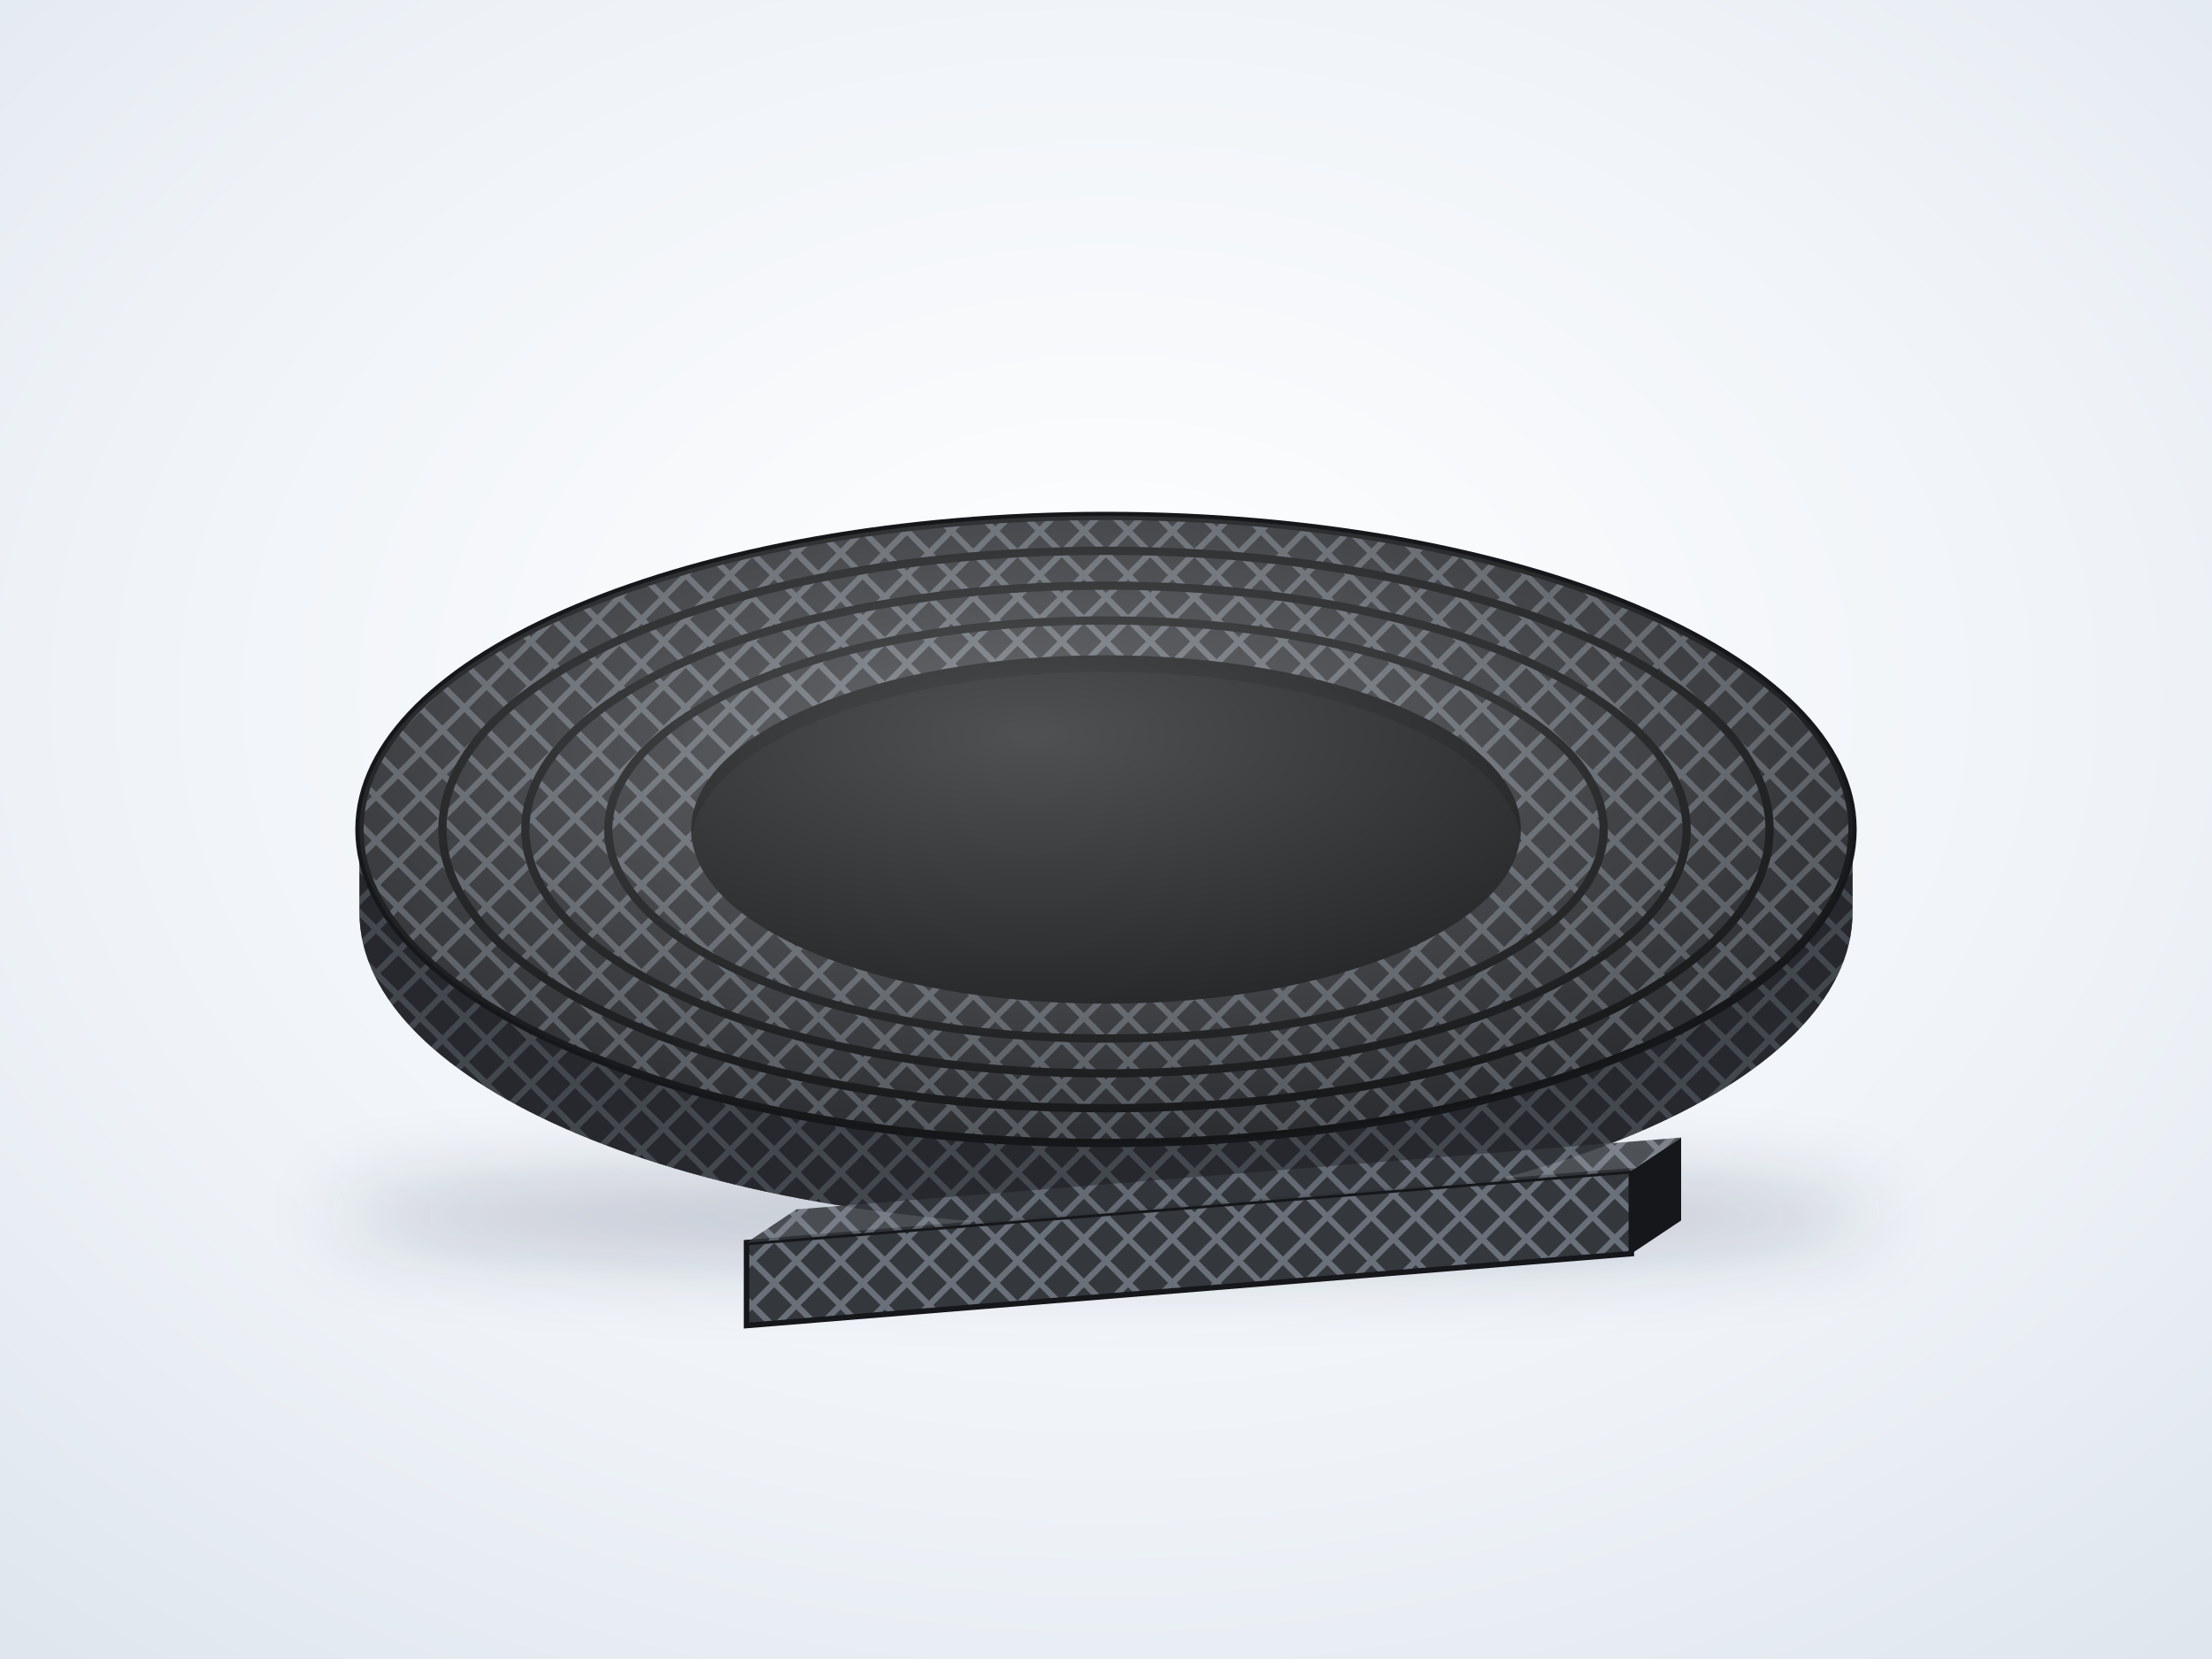
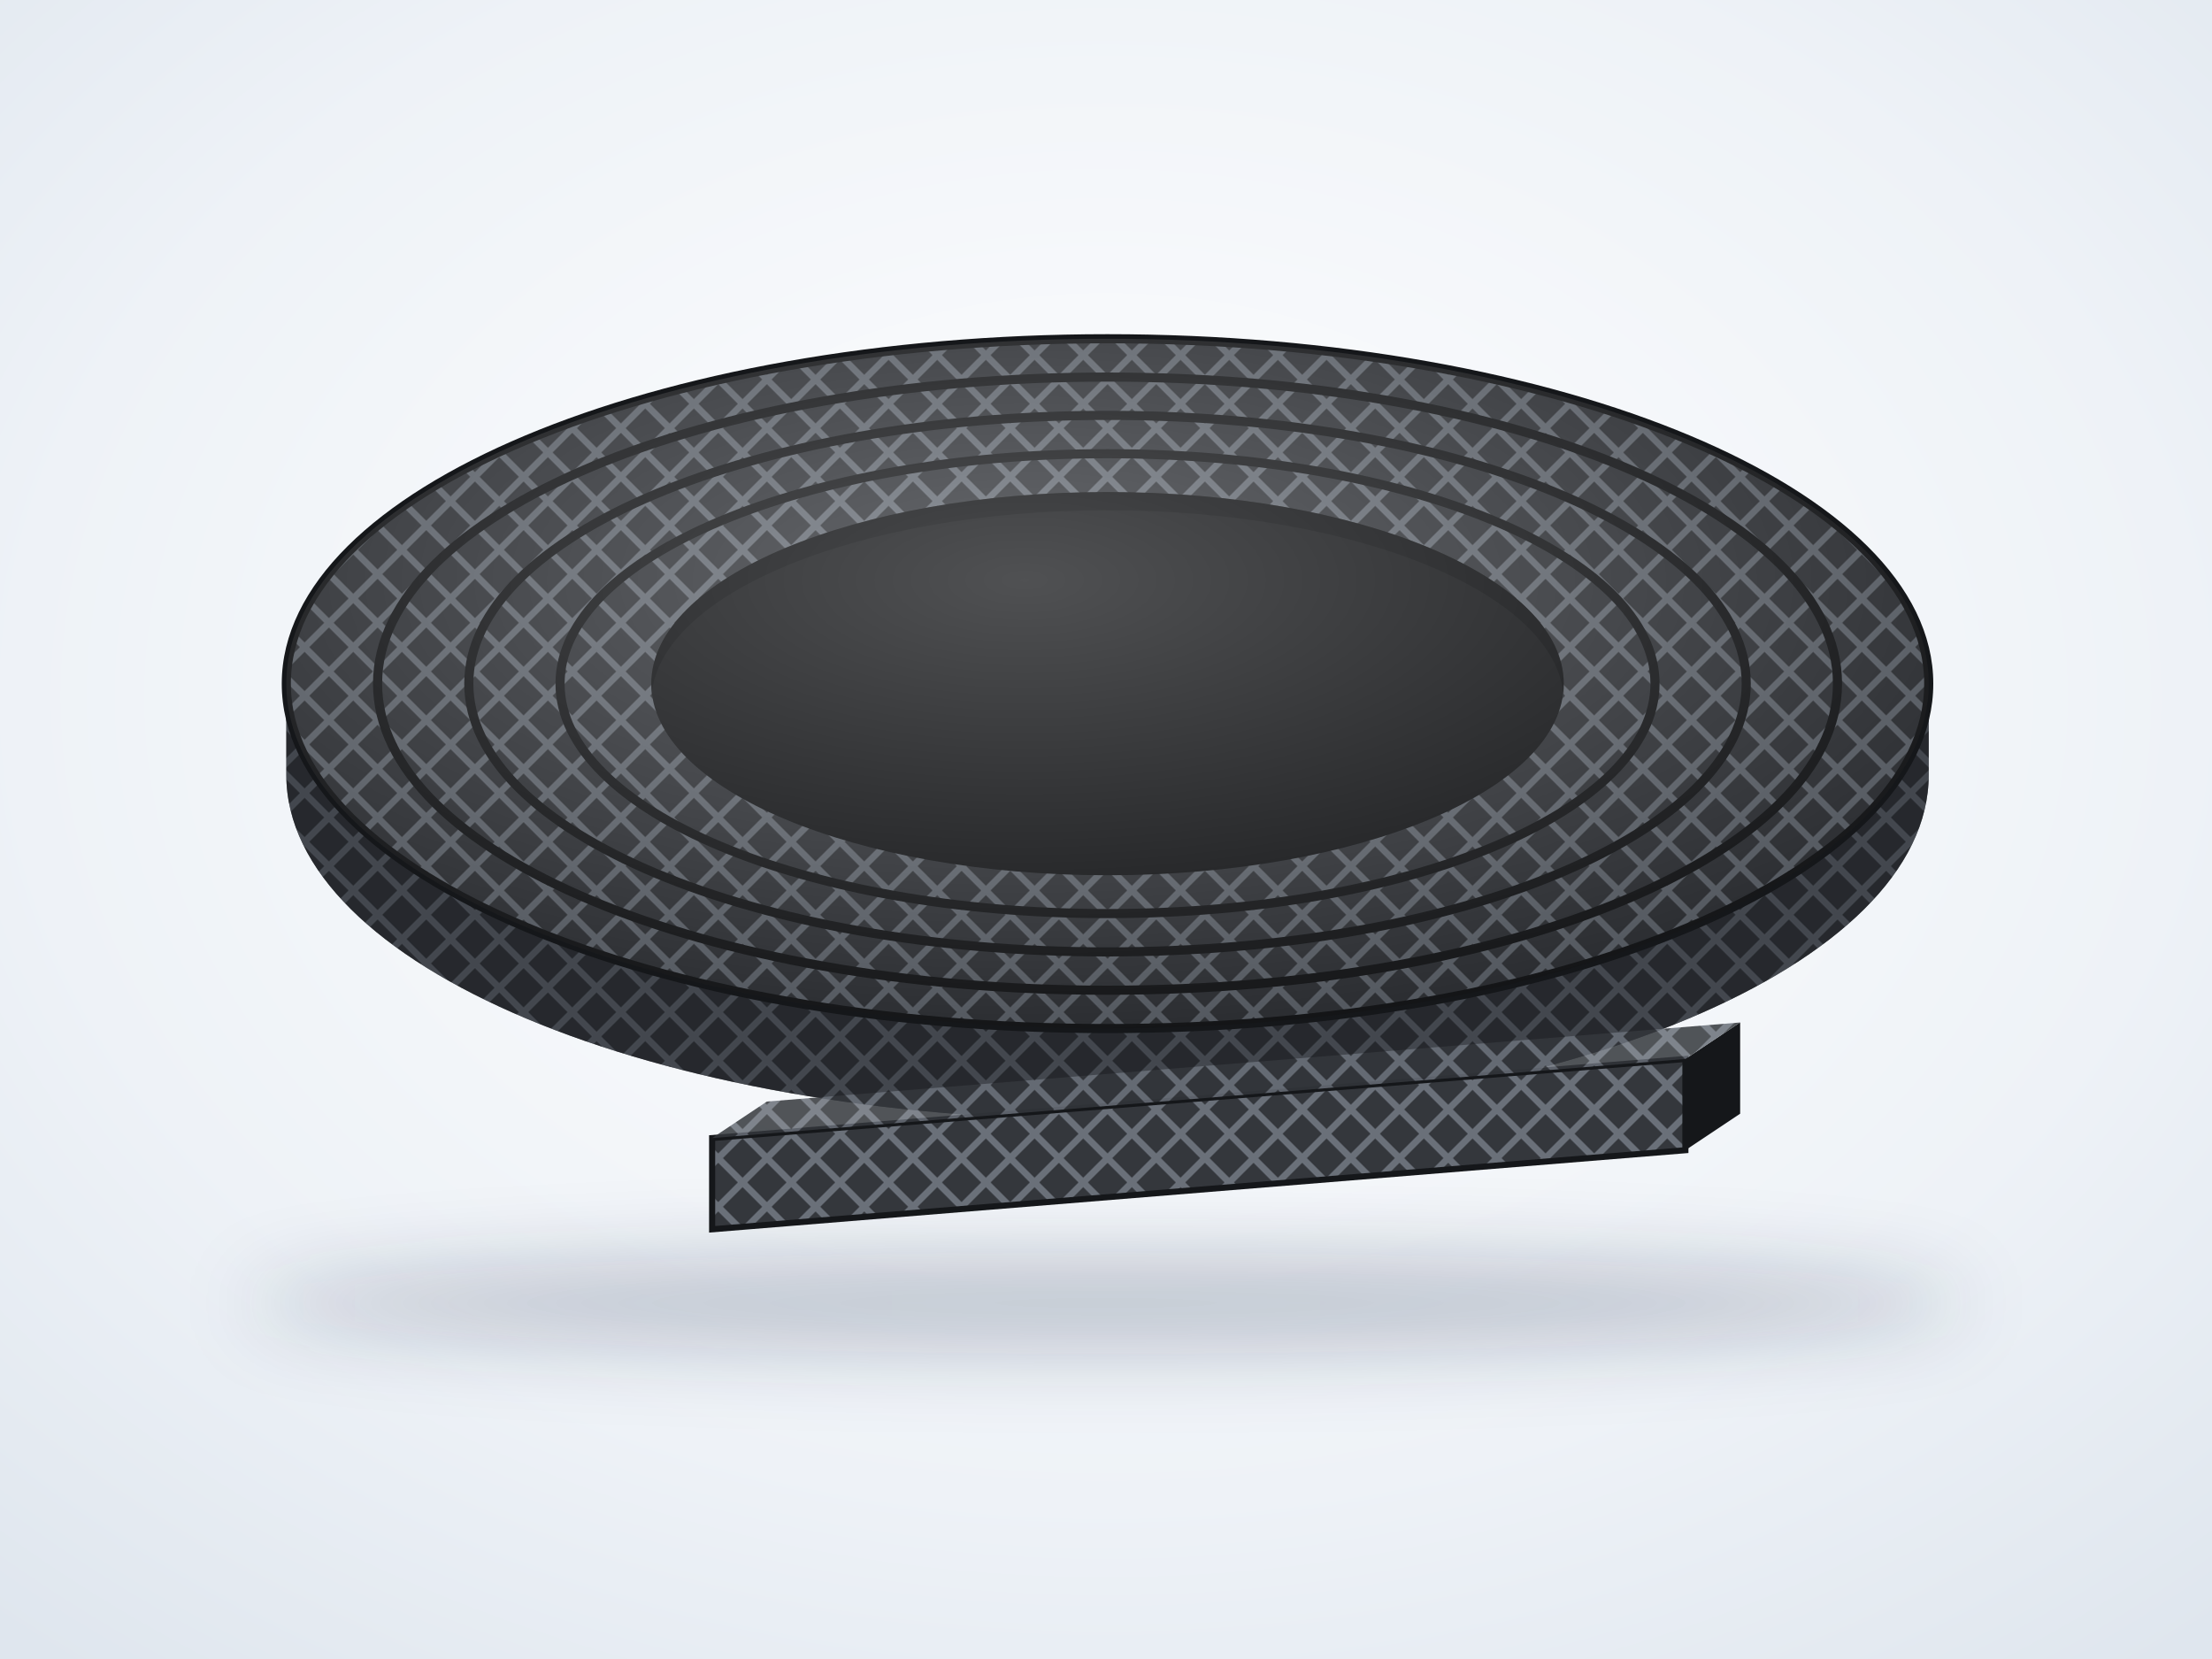
<svg xmlns="http://www.w3.org/2000/svg" viewBox="0 0 800 600" width="800" height="600">
  <defs>
    <radialGradient id="bg" cx="50%" cy="42%" r="75%">
      <stop offset="0%" stop-color="#ffffff" />
      <stop offset="65%" stop-color="#eef2f7" />
      <stop offset="100%" stop-color="#dfe6ee" />
    </radialGradient>
    <filter id="blur" x="-20%" y="-200%" width="140%" height="500%">
      <feGaussianBlur stdDeviation="14" />
    </filter>
    <filter id="soft" x="-10%" y="-10%" width="120%" height="120%">
      <feGaussianBlur stdDeviation="1.2" />
    </filter>
    <linearGradient id="steel-b" x1="0" y1="0" x2="0" y2="1">
      <stop offset="0%" stop-color="#6f7a86" />
      <stop offset="20%" stop-color="#c9d1da" />
      <stop offset="40%" stop-color="#f7f9fb" />
      <stop offset="60%" stop-color="#d4dbe3" />
      <stop offset="80%" stop-color="#9aa5b1" />
      <stop offset="100%" stop-color="#5b6570" />
    </linearGradient>
    <linearGradient id="steel-f" x1="0" y1="0" x2="1" y2="1">
      <stop offset="0%" stop-color="#f3f6f9" />
      <stop offset="50%" stop-color="#c5cdd6" />
      <stop offset="100%" stop-color="#8e99a5" />
    </linearGradient>
    <linearGradient id="steel-h" x1="0" y1="0" x2="1" y2="0">
      <stop offset="0%" stop-color="#6f7a86" />
      <stop offset="20%" stop-color="#c9d1da" />
      <stop offset="40%" stop-color="#f7f9fb" />
      <stop offset="60%" stop-color="#d4dbe3" />
      <stop offset="80%" stop-color="#9aa5b1" />
      <stop offset="100%" stop-color="#5b6570" />
    </linearGradient>
    <linearGradient id="steelDark-b" x1="0" y1="0" x2="0" y2="1">
      <stop offset="0%" stop-color="#4f5863" />
      <stop offset="20%" stop-color="#99a3ae" />
      <stop offset="40%" stop-color="#d7dde3" />
      <stop offset="60%" stop-color="#aab3bd" />
      <stop offset="80%" stop-color="#6f7984" />
      <stop offset="100%" stop-color="#3d454e" />
    </linearGradient>
    <linearGradient id="steelDark-f" x1="0" y1="0" x2="1" y2="1">
      <stop offset="0%" stop-color="#d9dfe5" />
      <stop offset="50%" stop-color="#a3adb8" />
      <stop offset="100%" stop-color="#6b7581" />
    </linearGradient>
    <linearGradient id="steelDark-h" x1="0" y1="0" x2="1" y2="0">
      <stop offset="0%" stop-color="#4f5863" />
      <stop offset="20%" stop-color="#99a3ae" />
      <stop offset="40%" stop-color="#d7dde3" />
      <stop offset="60%" stop-color="#aab3bd" />
      <stop offset="80%" stop-color="#6f7984" />
      <stop offset="100%" stop-color="#3d454e" />
    </linearGradient>
    <linearGradient id="carbon-b" x1="0" y1="0" x2="0" y2="1">
      <stop offset="0%" stop-color="#15171a" />
      <stop offset="20%" stop-color="#3b4048" />
      <stop offset="40%" stop-color="#6b727c" />
      <stop offset="60%" stop-color="#3a3f46" />
      <stop offset="80%" stop-color="#1d2024" />
      <stop offset="100%" stop-color="#0c0d0f" />
    </linearGradient>
    <linearGradient id="carbon-f" x1="0" y1="0" x2="1" y2="1">
      <stop offset="0%" stop-color="#5d646e" />
      <stop offset="50%" stop-color="#2a2e34" />
      <stop offset="100%" stop-color="#101214" />
    </linearGradient>
    <linearGradient id="carbon-h" x1="0" y1="0" x2="1" y2="0">
      <stop offset="0%" stop-color="#15171a" />
      <stop offset="20%" stop-color="#3b4048" />
      <stop offset="40%" stop-color="#6b727c" />
      <stop offset="60%" stop-color="#3a3f46" />
      <stop offset="80%" stop-color="#1d2024" />
      <stop offset="100%" stop-color="#0c0d0f" />
    </linearGradient>
    <linearGradient id="sic-b" x1="0" y1="0" x2="0" y2="1">
      <stop offset="0%" stop-color="#3a4049" />
      <stop offset="20%" stop-color="#6f7985" />
      <stop offset="40%" stop-color="#a9b3bf" />
      <stop offset="60%" stop-color="#7c8691" />
      <stop offset="80%" stop-color="#4c545e" />
      <stop offset="100%" stop-color="#2b3037" />
    </linearGradient>
    <linearGradient id="sic-f" x1="0" y1="0" x2="1" y2="1">
      <stop offset="0%" stop-color="#b6bfca" />
      <stop offset="50%" stop-color="#7d8793" />
      <stop offset="100%" stop-color="#4a525c" />
    </linearGradient>
    <linearGradient id="sic-h" x1="0" y1="0" x2="1" y2="0">
      <stop offset="0%" stop-color="#3a4049" />
      <stop offset="20%" stop-color="#6f7985" />
      <stop offset="40%" stop-color="#a9b3bf" />
      <stop offset="60%" stop-color="#7c8691" />
      <stop offset="80%" stop-color="#4c545e" />
      <stop offset="100%" stop-color="#2b3037" />
    </linearGradient>
    <linearGradient id="tc-b" x1="0" y1="0" x2="0" y2="1">
      <stop offset="0%" stop-color="#7a7f86" />
      <stop offset="20%" stop-color="#c4c9cf" />
      <stop offset="40%" stop-color="#eef1f4" />
      <stop offset="60%" stop-color="#c9ced4" />
      <stop offset="80%" stop-color="#8d939a" />
      <stop offset="100%" stop-color="#62676e" />
    </linearGradient>
    <linearGradient id="tc-f" x1="0" y1="0" x2="1" y2="1">
      <stop offset="0%" stop-color="#f4f6f8" />
      <stop offset="50%" stop-color="#c6cbd1" />
      <stop offset="100%" stop-color="#8a9097" />
    </linearGradient>
    <linearGradient id="tc-h" x1="0" y1="0" x2="1" y2="0">
      <stop offset="0%" stop-color="#7a7f86" />
      <stop offset="20%" stop-color="#c4c9cf" />
      <stop offset="40%" stop-color="#eef1f4" />
      <stop offset="60%" stop-color="#c9ced4" />
      <stop offset="80%" stop-color="#8d939a" />
      <stop offset="100%" stop-color="#62676e" />
    </linearGradient>
    <linearGradient id="ceramic-b" x1="0" y1="0" x2="0" y2="1">
      <stop offset="0%" stop-color="#c9c5b8" />
      <stop offset="20%" stop-color="#ece9df" />
      <stop offset="40%" stop-color="#fffdf6" />
      <stop offset="60%" stop-color="#efece2" />
      <stop offset="80%" stop-color="#d4d0c3" />
      <stop offset="100%" stop-color="#b3ae9f" />
    </linearGradient>
    <linearGradient id="ceramic-f" x1="0" y1="0" x2="1" y2="1">
      <stop offset="0%" stop-color="#fffef9" />
      <stop offset="50%" stop-color="#ece8dc" />
      <stop offset="100%" stop-color="#cfcabb" />
    </linearGradient>
    <linearGradient id="ceramic-h" x1="0" y1="0" x2="1" y2="0">
      <stop offset="0%" stop-color="#c9c5b8" />
      <stop offset="20%" stop-color="#ece9df" />
      <stop offset="40%" stop-color="#fffdf6" />
      <stop offset="60%" stop-color="#efece2" />
      <stop offset="80%" stop-color="#d4d0c3" />
      <stop offset="100%" stop-color="#b3ae9f" />
    </linearGradient>
    <linearGradient id="rubber-b" x1="0" y1="0" x2="0" y2="1">
      <stop offset="0%" stop-color="#0d0e10" />
      <stop offset="20%" stop-color="#26292d" />
      <stop offset="40%" stop-color="#40444a" />
      <stop offset="60%" stop-color="#282b2f" />
      <stop offset="80%" stop-color="#141517" />
      <stop offset="100%" stop-color="#070808" />
    </linearGradient>
    <linearGradient id="rubber-f" x1="0" y1="0" x2="1" y2="1">
      <stop offset="0%" stop-color="#3b3f45" />
      <stop offset="50%" stop-color="#1f2226" />
      <stop offset="100%" stop-color="#0c0d0f" />
    </linearGradient>
    <linearGradient id="rubber-h" x1="0" y1="0" x2="1" y2="0">
      <stop offset="0%" stop-color="#0d0e10" />
      <stop offset="20%" stop-color="#26292d" />
      <stop offset="40%" stop-color="#40444a" />
      <stop offset="60%" stop-color="#282b2f" />
      <stop offset="80%" stop-color="#141517" />
      <stop offset="100%" stop-color="#070808" />
    </linearGradient>
    <linearGradient id="cast-b" x1="0" y1="0" x2="0" y2="1">
      <stop offset="0%" stop-color="#3f4a57" />
      <stop offset="20%" stop-color="#76828f" />
      <stop offset="40%" stop-color="#a6b1bd" />
      <stop offset="60%" stop-color="#7f8b97" />
      <stop offset="80%" stop-color="#55606c" />
      <stop offset="100%" stop-color="#333c46" />
    </linearGradient>
    <linearGradient id="cast-f" x1="0" y1="0" x2="1" y2="1">
      <stop offset="0%" stop-color="#b3bdc8" />
      <stop offset="50%" stop-color="#7d8894" />
      <stop offset="100%" stop-color="#505a66" />
    </linearGradient>
    <linearGradient id="cast-h" x1="0" y1="0" x2="1" y2="0">
      <stop offset="0%" stop-color="#3f4a57" />
      <stop offset="20%" stop-color="#76828f" />
      <stop offset="40%" stop-color="#a6b1bd" />
      <stop offset="60%" stop-color="#7f8b97" />
      <stop offset="80%" stop-color="#55606c" />
      <stop offset="100%" stop-color="#333c46" />
    </linearGradient>
    <linearGradient id="brass-b" x1="0" y1="0" x2="0" y2="1">
      <stop offset="0%" stop-color="#7a5a1c" />
      <stop offset="20%" stop-color="#c79b3f" />
      <stop offset="40%" stop-color="#f2d488" />
      <stop offset="60%" stop-color="#cfa550" />
      <stop offset="80%" stop-color="#946d25" />
      <stop offset="100%" stop-color="#5f4413" />
    </linearGradient>
    <linearGradient id="brass-f" x1="0" y1="0" x2="1" y2="1">
      <stop offset="0%" stop-color="#f5dc98" />
      <stop offset="50%" stop-color="#c99d44" />
      <stop offset="100%" stop-color="#8a6420" />
    </linearGradient>
    <linearGradient id="brass-h" x1="0" y1="0" x2="1" y2="0">
      <stop offset="0%" stop-color="#7a5a1c" />
      <stop offset="20%" stop-color="#c79b3f" />
      <stop offset="40%" stop-color="#f2d488" />
      <stop offset="60%" stop-color="#cfa550" />
      <stop offset="80%" stop-color="#946d25" />
      <stop offset="100%" stop-color="#5f4413" />
    </linearGradient>
    <linearGradient id="blue-b" x1="0" y1="0" x2="0" y2="1">
      <stop offset="0%" stop-color="#123a7a" />
      <stop offset="20%" stop-color="#2a63c4" />
      <stop offset="40%" stop-color="#6d9df0" />
      <stop offset="60%" stop-color="#3570d6" />
      <stop offset="80%" stop-color="#1c4ea8" />
      <stop offset="100%" stop-color="#0e2d61" />
    </linearGradient>
    <linearGradient id="blue-f" x1="0" y1="0" x2="1" y2="1">
      <stop offset="0%" stop-color="#78a6f2" />
      <stop offset="50%" stop-color="#3a73d8" />
      <stop offset="100%" stop-color="#1a4799" />
    </linearGradient>
    <linearGradient id="blue-h" x1="0" y1="0" x2="1" y2="0">
      <stop offset="0%" stop-color="#123a7a" />
      <stop offset="20%" stop-color="#2a63c4" />
      <stop offset="40%" stop-color="#6d9df0" />
      <stop offset="60%" stop-color="#3570d6" />
      <stop offset="80%" stop-color="#1c4ea8" />
      <stop offset="100%" stop-color="#0e2d61" />
    </linearGradient>
    <linearGradient id="orange-b" x1="0" y1="0" x2="0" y2="1">
      <stop offset="0%" stop-color="#9a4a0b" />
      <stop offset="20%" stop-color="#e07a1f" />
      <stop offset="40%" stop-color="#ffb266" />
      <stop offset="60%" stop-color="#ea8a33" />
      <stop offset="80%" stop-color="#b85c12" />
      <stop offset="100%" stop-color="#7a3a08" />
    </linearGradient>
    <linearGradient id="orange-f" x1="0" y1="0" x2="1" y2="1">
      <stop offset="0%" stop-color="#ffc080" />
      <stop offset="50%" stop-color="#e8842a" />
      <stop offset="100%" stop-color="#a95410" />
    </linearGradient>
    <linearGradient id="orange-h" x1="0" y1="0" x2="1" y2="0">
      <stop offset="0%" stop-color="#9a4a0b" />
      <stop offset="20%" stop-color="#e07a1f" />
      <stop offset="40%" stop-color="#ffb266" />
      <stop offset="60%" stop-color="#ea8a33" />
      <stop offset="80%" stop-color="#b85c12" />
      <stop offset="100%" stop-color="#7a3a08" />
    </linearGradient>
    <linearGradient id="hole-b" x1="0" y1="0" x2="0" y2="1">
      <stop offset="0%" stop-color="#0b0c0e" />
      <stop offset="20%" stop-color="#1d2024" />
      <stop offset="40%" stop-color="#2c3036" />
      <stop offset="60%" stop-color="#1a1d21" />
      <stop offset="80%" stop-color="#0b0c0e" />
      <stop offset="100%" stop-color="#050506" />
    </linearGradient>
    <linearGradient id="hole-f" x1="0" y1="0" x2="1" y2="1">
      <stop offset="0%" stop-color="#1c1f23" />
      <stop offset="50%" stop-color="#0e0f11" />
      <stop offset="100%" stop-color="#050506" />
    </linearGradient>
    <linearGradient id="hole-h" x1="0" y1="0" x2="1" y2="0">
      <stop offset="0%" stop-color="#0b0c0e" />
      <stop offset="20%" stop-color="#1d2024" />
      <stop offset="40%" stop-color="#2c3036" />
      <stop offset="60%" stop-color="#1a1d21" />
      <stop offset="80%" stop-color="#0b0c0e" />
      <stop offset="100%" stop-color="#050506" />
    </linearGradient>
  </defs>
  <rect width="800" height="600" fill="url(#bg)" />
-   <ellipse cx="400" cy="440" rx="280" ry="18" fill="#0b1f3f" opacity="0.22" filter="url(#blur)" />
-   <defs>
-     <pattern id="braid" width="16" height="16" patternUnits="userSpaceOnUse" patternTransform="rotate(0)">
-       <rect width="16" height="16" fill="#34373c" />
-       <path d="M0 8L8 0M8 16L16 8M0 8L8 16M8 0L16 8" stroke="#6a7079" stroke-width="2.2" />
-     </pattern>
-     <radialGradient id="pkshade" cx="45%" cy="35%" r="70%">
-       <stop offset="0%" stop-color="#fff" stop-opacity=".25" />
-       <stop offset="100%" stop-color="#000" stop-opacity=".25" />
-     </radialGradient>
-   </defs>
-   <path d="M130 300V330A270 113.4 0 0 0 670 330V300Z" fill="#15171a" />
-   <path d="M130 300V330A270 113.4 0 0 0 670 330V300Z" fill="url(#braid)" opacity=".55" />
-   <ellipse cx="400" cy="300" rx="270" ry="113.4" fill="url(#braid)" stroke="#15171a" stroke-width="3" />
-   <ellipse cx="400" cy="300" rx="240" ry="100.8" fill="url(#braid)" stroke="#15171a" stroke-width="3" />
-   <ellipse cx="400" cy="300" rx="210" ry="88.2" fill="url(#braid)" stroke="#15171a" stroke-width="3" />
-   <ellipse cx="400" cy="300" rx="180" ry="75.6" fill="url(#braid)" stroke="#15171a" stroke-width="3" />
-   <ellipse cx="400" cy="300" rx="150" ry="63" fill="#15171a" />
-   <path d="M250 300A150 63 0 0 1 550 300V306A150 63 0 0 0 250 306Z" fill="#000" opacity=".35" />
-   <ellipse cx="400" cy="300" rx="270" ry="113.4" fill="url(#pkshade)" />
-   <path d="M270 449.4L590 423.4l0 30L270 479.4Z" fill="url(#braid)" stroke="#15171a" stroke-width="2" />
-   <path d="M590 423.4l18 -12v30l-18 12Z" fill="#15171a" />
-   <path d="M270 449.4l18 -12L608 411.4L590 423.4Z" fill="url(#braid)" opacity=".85" />
+   <ellipse cx="400" cy="471.25" rx="310.6" ry="18" fill="#0b1f3f" opacity="0.22" filter="url(#blur)" />
+   <g transform="translate(400 283) scale(1.1) translate(-399.5 -332.5)">
+     <defs>
+       <pattern id="braid" width="16" height="16" patternUnits="userSpaceOnUse" patternTransform="rotate(0)">
+         <rect width="16" height="16" fill="#34373c" />
+         <path d="M0 8L8 0M8 16L16 8M0 8L8 16M8 0L16 8" stroke="#6a7079" stroke-width="2.2" />
+       </pattern>
+       <radialGradient id="pkshade" cx="45%" cy="35%" r="70%">
+         <stop offset="0%" stop-color="#fff" stop-opacity=".25" />
+         <stop offset="100%" stop-color="#000" stop-opacity=".25" />
+       </radialGradient>
+     </defs>
+     <path d="M130 300V330A270 113.4 0 0 0 670 330V300Z" fill="#15171a" />
+     <path d="M130 300V330A270 113.4 0 0 0 670 330V300Z" fill="url(#braid)" opacity=".55" />
+     <ellipse cx="400" cy="300" rx="270" ry="113.4" fill="url(#braid)" stroke="#15171a" stroke-width="3" />
+     <ellipse cx="400" cy="300" rx="240" ry="100.8" fill="url(#braid)" stroke="#15171a" stroke-width="3" />
+     <ellipse cx="400" cy="300" rx="210" ry="88.2" fill="url(#braid)" stroke="#15171a" stroke-width="3" />
+     <ellipse cx="400" cy="300" rx="180" ry="75.6" fill="url(#braid)" stroke="#15171a" stroke-width="3" />
+     <ellipse cx="400" cy="300" rx="150" ry="63" fill="#15171a" />
+     <path d="M250 300A150 63 0 0 1 550 300V306A150 63 0 0 0 250 306Z" fill="#000" opacity=".35" />
+     <ellipse cx="400" cy="300" rx="270" ry="113.4" fill="url(#pkshade)" />
+     <path d="M270 449.4L590 423.4l0 30L270 479.4Z" fill="url(#braid)" stroke="#15171a" stroke-width="2" />
+     <path d="M590 423.4l18 -12v30l-18 12Z" fill="#15171a" />
+     <path d="M270 449.4l18 -12L608 411.4L590 423.4Z" fill="url(#braid)" opacity=".85" />
+   </g>
</svg>
